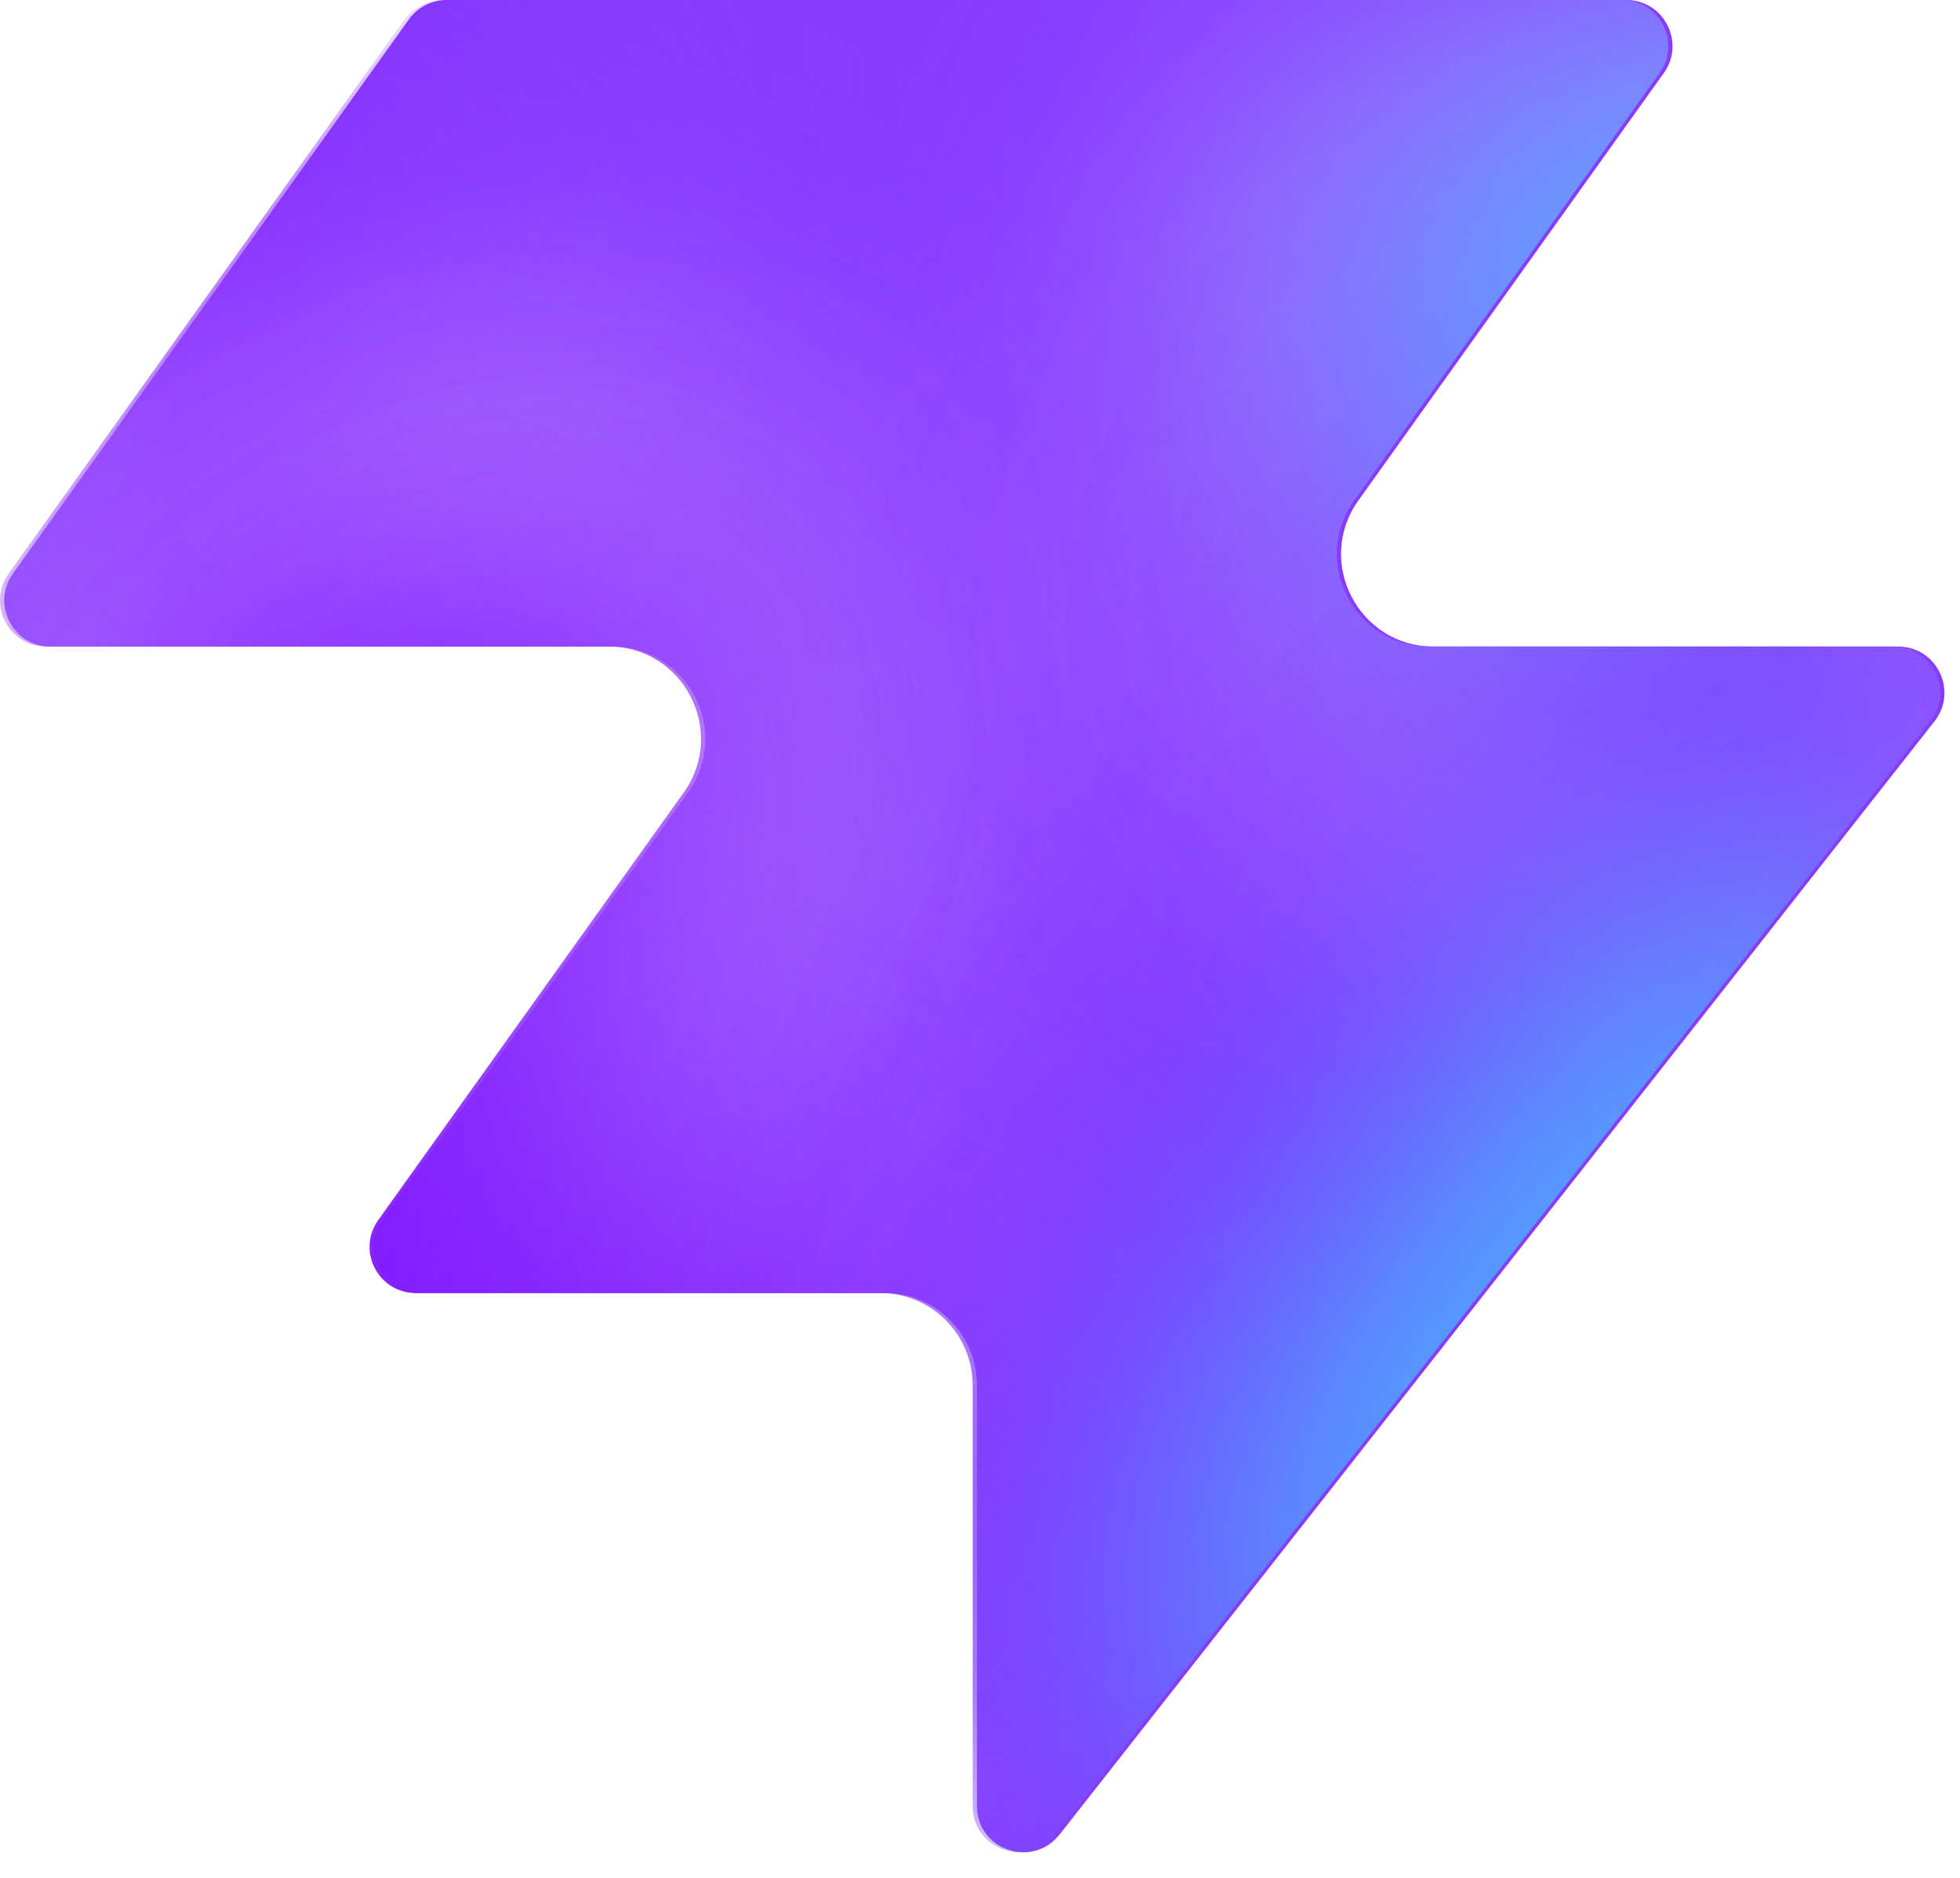
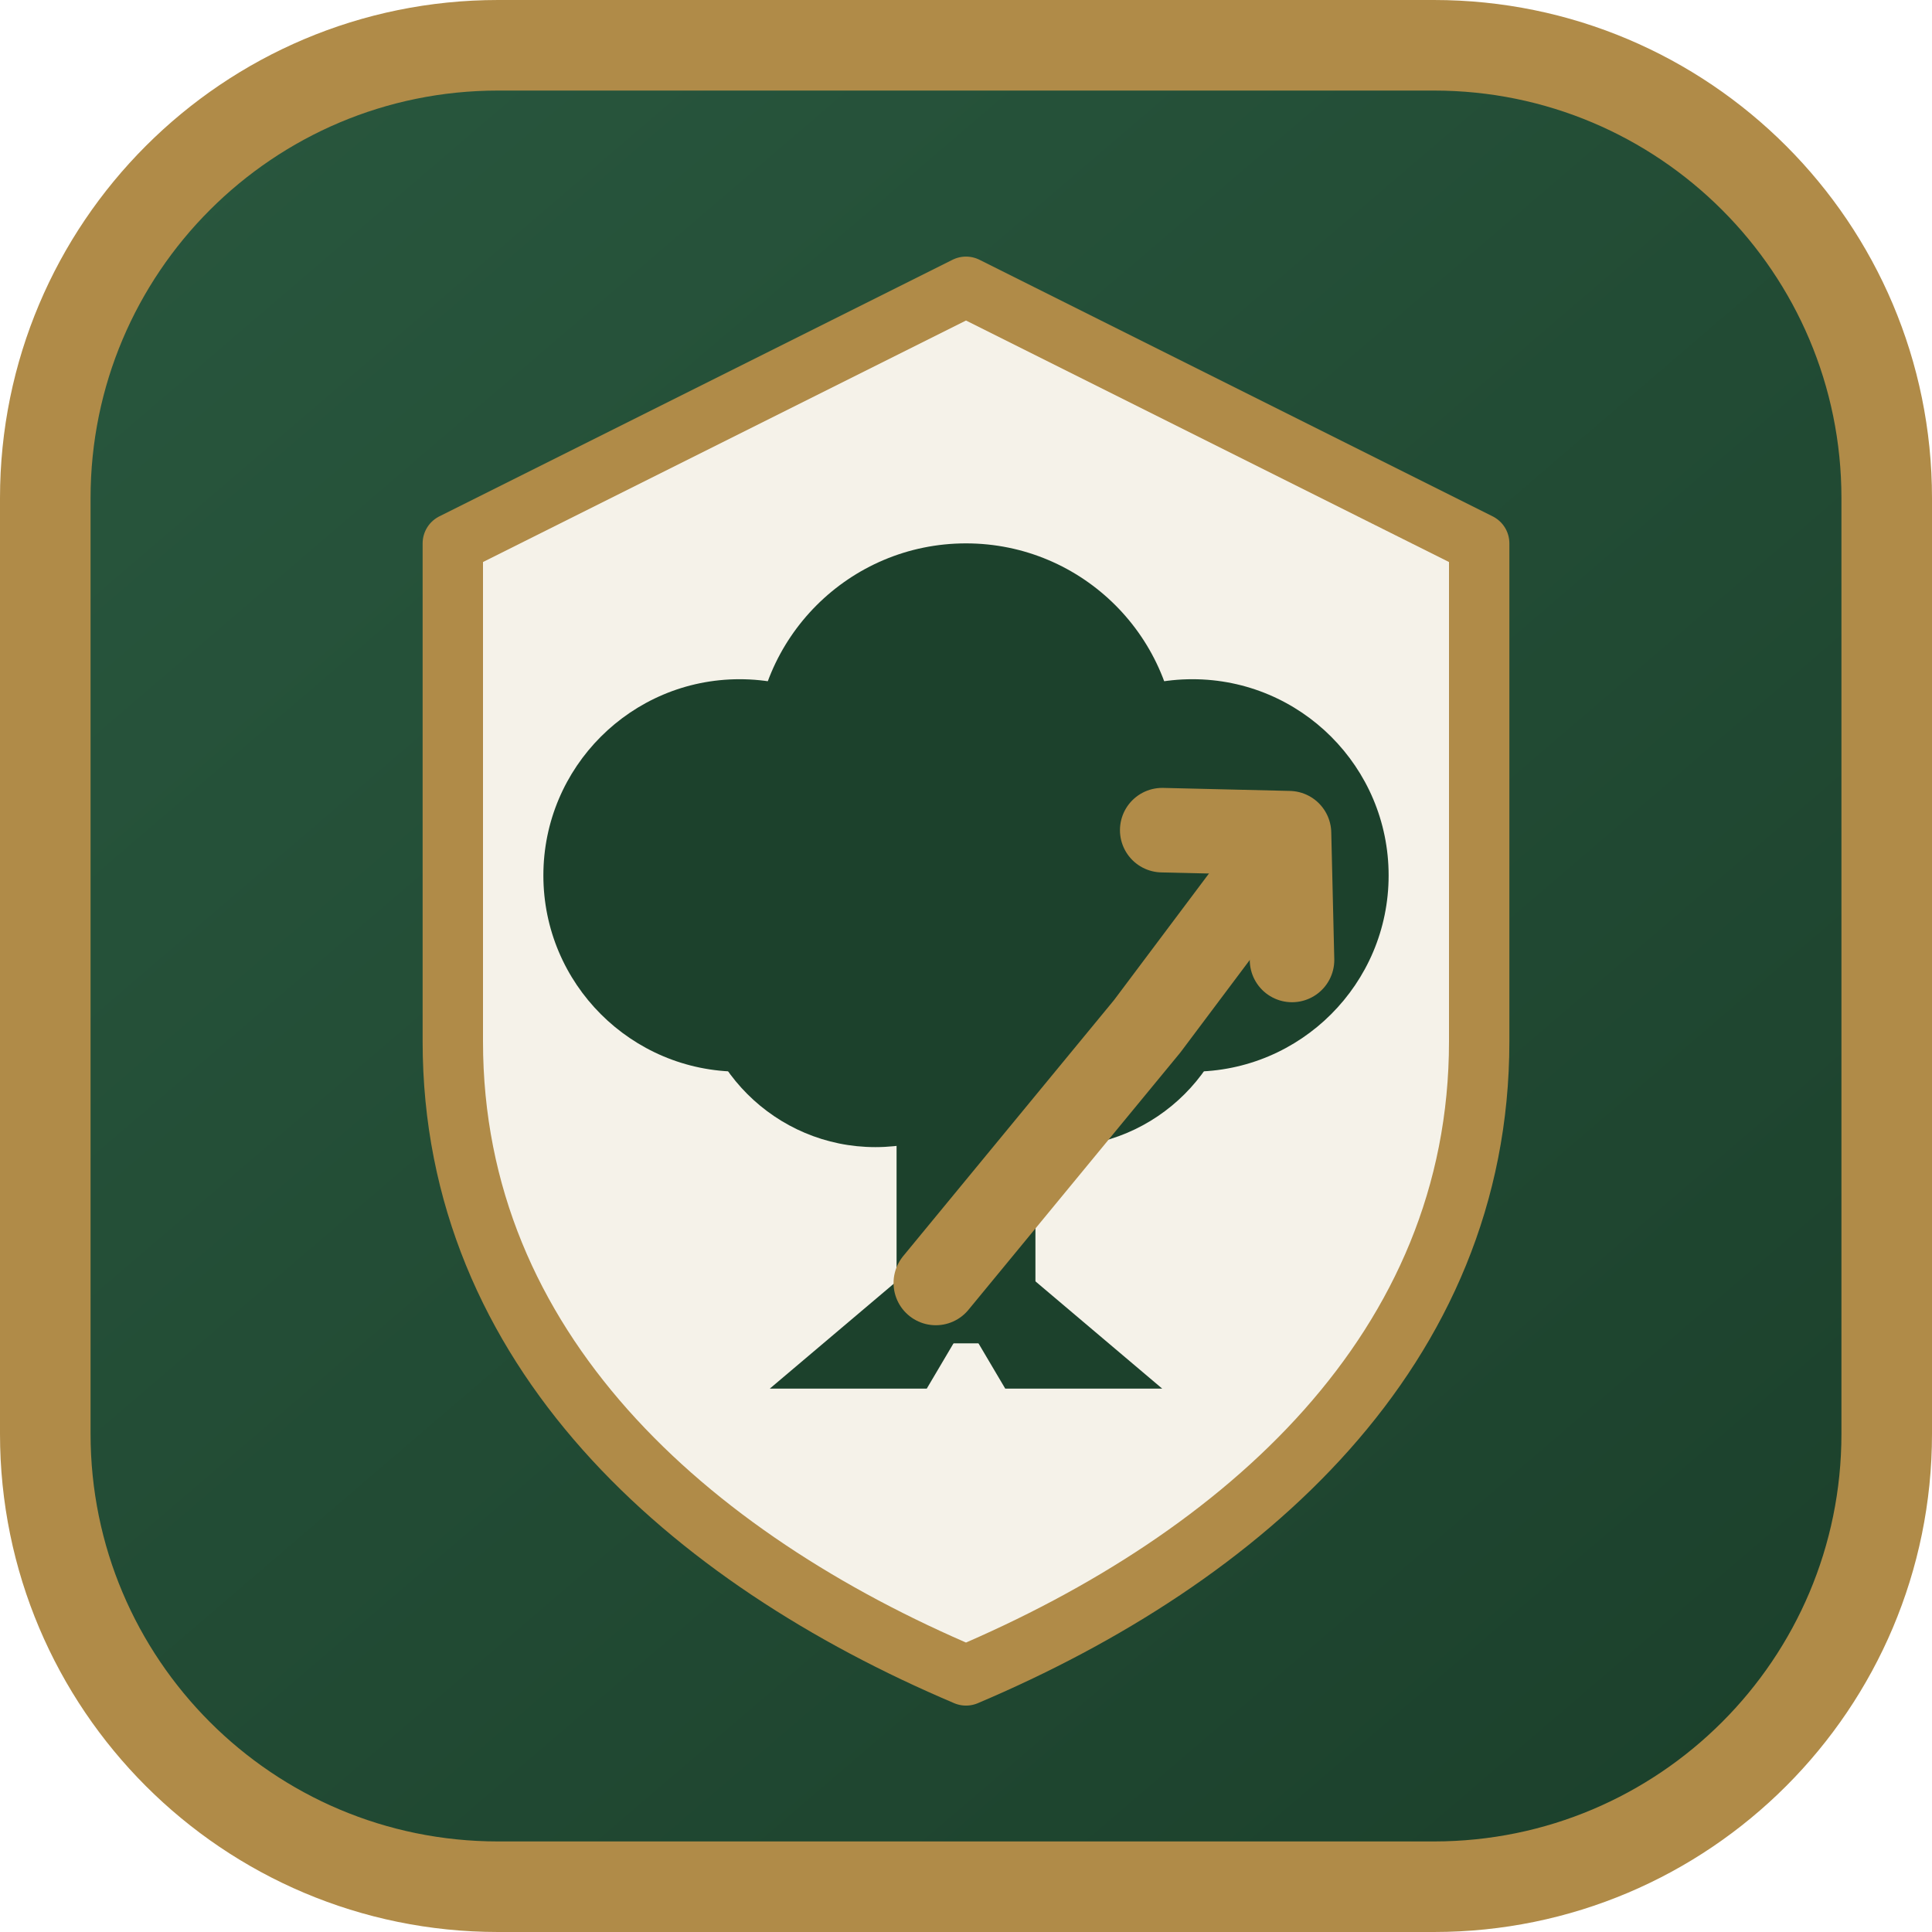
- <svg xmlns="http://www.w3.org/2000/svg" width="48" height="46" fill="none" viewBox="0 0 48 46">
-   <path fill="#863bff" d="M25.946 44.938c-.664.845-2.021.375-2.021-.698V33.937a2.26 2.26 0 0 0-2.262-2.262H10.287c-.92 0-1.456-1.04-.92-1.788l7.48-10.471c1.07-1.497 0-3.578-1.842-3.578H1.237c-.92 0-1.456-1.04-.92-1.788L10.013.474c.214-.297.556-.474.92-.474h28.894c.92 0 1.456 1.04.92 1.788l-7.48 10.471c-1.07 1.498 0 3.579 1.842 3.579h11.377c.943 0 1.473 1.088.89 1.83L25.947 44.94z" style="fill:#863bff;fill:color(display-p3 .525 .23 1);fill-opacity:1" />
-   <mask id="a" width="48" height="46" x="0" y="0" maskUnits="userSpaceOnUse" style="mask-type:alpha">
-     <path fill="#000" d="M25.842 44.938c-.664.844-2.021.375-2.021-.698V33.937a2.26 2.26 0 0 0-2.262-2.262H10.183c-.92 0-1.456-1.04-.92-1.788l7.48-10.471c1.07-1.498 0-3.579-1.842-3.579H1.133c-.92 0-1.456-1.04-.92-1.787L9.91.473c.214-.297.556-.474.92-.474h28.894c.92 0 1.456 1.04.92 1.788l-7.48 10.471c-1.07 1.498 0 3.578 1.842 3.578h11.377c.943 0 1.473 1.088.89 1.832L25.843 44.94z" style="fill:#000;fill-opacity:1" />
-   </mask>
-   <g mask="url(#a)">
-     <g filter="url(#b)">
-       <ellipse cx="5.508" cy="14.704" fill="#ede6ff" rx="5.508" ry="14.704" style="fill:#ede6ff;fill:color(display-p3 .927 .903 1);fill-opacity:1" transform="matrix(.00324 1 1 -.00324 -4.47 31.516)" />
-     </g>
-     <g filter="url(#c)">
-       <ellipse cx="10.399" cy="29.851" fill="#ede6ff" rx="10.399" ry="29.851" style="fill:#ede6ff;fill:color(display-p3 .927 .903 1);fill-opacity:1" transform="matrix(.00324 1 1 -.00324 -39.328 7.883)" />
-     </g>
-     <g filter="url(#d)">
-       <ellipse cx="5.508" cy="30.487" fill="#7e14ff" rx="5.508" ry="30.487" style="fill:#7e14ff;fill:color(display-p3 .492 .077 1);fill-opacity:1" transform="rotate(89.814 -25.913 -14.639)scale(1 -1)" />
-     </g>
-     <g filter="url(#e)">
-       <ellipse cx="5.508" cy="30.599" fill="#7e14ff" rx="5.508" ry="30.599" style="fill:#7e14ff;fill:color(display-p3 .492 .077 1);fill-opacity:1" transform="rotate(89.814 -32.644 -3.334)scale(1 -1)" />
-     </g>
-     <g filter="url(#f)">
-       <ellipse cx="5.508" cy="30.599" fill="#7e14ff" rx="5.508" ry="30.599" style="fill:#7e14ff;fill:color(display-p3 .492 .077 1);fill-opacity:1" transform="matrix(.00324 1 1 -.00324 -34.34 30.47)" />
-     </g>
-     <g filter="url(#g)">
-       <ellipse cx="14.072" cy="22.078" fill="#ede6ff" rx="14.072" ry="22.078" style="fill:#ede6ff;fill:color(display-p3 .927 .903 1);fill-opacity:1" transform="rotate(93.35 24.506 48.493)scale(-1 1)" />
-     </g>
-     <g filter="url(#h)">
-       <ellipse cx="3.47" cy="21.501" fill="#7e14ff" rx="3.47" ry="21.501" style="fill:#7e14ff;fill:color(display-p3 .492 .077 1);fill-opacity:1" transform="rotate(89.009 28.708 47.59)scale(-1 1)" />
-     </g>
-     <g filter="url(#i)">
-       <ellipse cx="3.47" cy="21.501" fill="#7e14ff" rx="3.47" ry="21.501" style="fill:#7e14ff;fill:color(display-p3 .492 .077 1);fill-opacity:1" transform="rotate(89.009 28.708 47.59)scale(-1 1)" />
-     </g>
-     <g filter="url(#j)">
-       <ellipse cx=".387" cy="8.972" fill="#7e14ff" rx="4.407" ry="29.108" style="fill:#7e14ff;fill:color(display-p3 .492 .077 1);fill-opacity:1" transform="rotate(39.51 .387 8.972)" />
-     </g>
-     <g filter="url(#k)">
-       <ellipse cx="47.523" cy="-6.092" fill="#7e14ff" rx="4.407" ry="29.108" style="fill:#7e14ff;fill:color(display-p3 .492 .077 1);fill-opacity:1" transform="rotate(37.892 47.523 -6.092)" />
-     </g>
-     <g filter="url(#l)">
-       <ellipse cx="41.412" cy="6.333" fill="#47bfff" rx="5.971" ry="9.665" style="fill:#47bfff;fill:color(display-p3 .28 .748 1);fill-opacity:1" transform="rotate(37.892 41.412 6.333)" />
-     </g>
-     <g filter="url(#m)">
-       <ellipse cx="-1.879" cy="38.332" fill="#7e14ff" rx="4.407" ry="29.108" style="fill:#7e14ff;fill:color(display-p3 .492 .077 1);fill-opacity:1" transform="rotate(37.892 -1.88 38.332)" />
-     </g>
-     <g filter="url(#n)">
-       <ellipse cx="-1.879" cy="38.332" fill="#7e14ff" rx="4.407" ry="29.108" style="fill:#7e14ff;fill:color(display-p3 .492 .077 1);fill-opacity:1" transform="rotate(37.892 -1.88 38.332)" />
-     </g>
-     <g filter="url(#o)">
-       <ellipse cx="35.651" cy="29.907" fill="#7e14ff" rx="4.407" ry="29.108" style="fill:#7e14ff;fill:color(display-p3 .492 .077 1);fill-opacity:1" transform="rotate(37.892 35.651 29.907)" />
-     </g>
-     <g filter="url(#p)">
-       <ellipse cx="38.418" cy="32.4" fill="#47bfff" rx="5.971" ry="15.297" style="fill:#47bfff;fill:color(display-p3 .28 .748 1);fill-opacity:1" transform="rotate(37.892 38.418 32.4)" />
-     </g>
+ <svg xmlns="http://www.w3.org/2000/svg" viewBox="0 0 64 64" role="img" aria-label="Oak Haven Yield">
+   <defs>
+     <linearGradient id="bg" x1="8" y1="4" x2="56" y2="60" gradientUnits="userSpaceOnUse">
+       <stop stop-color="#28563D" />
+       <stop offset="1" stop-color="#1C412C" />
+     </linearGradient>
+   </defs>
+   <rect x="1.5" y="1.5" width="61" height="61" rx="15" fill="url(#bg)" stroke="#B08B48" stroke-width="3" />
+   <path d="M32 9.5 49 18v16.5c0 10.2-7.8 17.1-17 21-9.2-3.9-17-10.8-17-21V18Z" fill="#F5F2E9" stroke="#B08B48" stroke-width="2" stroke-linejoin="round" />
+   <g fill="#1C412C">
+     <circle cx="32" cy="25" r="7" />
+     <circle cx="24.5" cy="29" r="6.5" />
+     <circle cx="39.5" cy="29" r="6.5" />
+     <circle cx="29" cy="32" r="6" />
+     <circle cx="35" cy="32" r="6" />
+     <path d="M29.7 30.5h4.6v14h-4.6z" />
+     <path d="M32 40.5 25.5 46h5.2l1.3-2.2 1.3 2.2h5.2Z" />
  </g>
-   <defs>
-     <filter id="b" width="60.045" height="41.654" x="-19.77" y="16.149" color-interpolation-filters="sRGB" filterUnits="userSpaceOnUse">
-       <feFlood flood-opacity="0" result="BackgroundImageFix" />
-       <feBlend in="SourceGraphic" in2="BackgroundImageFix" result="shape" />
-       <feGaussianBlur result="effect1_foregroundBlur_2002_17158" stdDeviation="7.659" />
-     </filter>
-     <filter id="c" width="90.34" height="51.437" x="-54.613" y="-7.533" color-interpolation-filters="sRGB" filterUnits="userSpaceOnUse">
-       <feFlood flood-opacity="0" result="BackgroundImageFix" />
-       <feBlend in="SourceGraphic" in2="BackgroundImageFix" result="shape" />
-       <feGaussianBlur result="effect1_foregroundBlur_2002_17158" stdDeviation="7.659" />
-     </filter>
-     <filter id="d" width="79.355" height="29.4" x="-49.64" y="2.03" color-interpolation-filters="sRGB" filterUnits="userSpaceOnUse">
-       <feFlood flood-opacity="0" result="BackgroundImageFix" />
-       <feBlend in="SourceGraphic" in2="BackgroundImageFix" result="shape" />
-       <feGaussianBlur result="effect1_foregroundBlur_2002_17158" stdDeviation="4.596" />
-     </filter>
-     <filter id="e" width="79.579" height="29.4" x="-45.045" y="20.029" color-interpolation-filters="sRGB" filterUnits="userSpaceOnUse">
-       <feFlood flood-opacity="0" result="BackgroundImageFix" />
-       <feBlend in="SourceGraphic" in2="BackgroundImageFix" result="shape" />
-       <feGaussianBlur result="effect1_foregroundBlur_2002_17158" stdDeviation="4.596" />
-     </filter>
-     <filter id="f" width="79.579" height="29.4" x="-43.513" y="21.178" color-interpolation-filters="sRGB" filterUnits="userSpaceOnUse">
-       <feFlood flood-opacity="0" result="BackgroundImageFix" />
-       <feBlend in="SourceGraphic" in2="BackgroundImageFix" result="shape" />
-       <feGaussianBlur result="effect1_foregroundBlur_2002_17158" stdDeviation="4.596" />
-     </filter>
-     <filter id="g" width="74.749" height="58.852" x="15.756" y="-17.901" color-interpolation-filters="sRGB" filterUnits="userSpaceOnUse">
-       <feFlood flood-opacity="0" result="BackgroundImageFix" />
-       <feBlend in="SourceGraphic" in2="BackgroundImageFix" result="shape" />
-       <feGaussianBlur result="effect1_foregroundBlur_2002_17158" stdDeviation="7.659" />
-     </filter>
-     <filter id="h" width="61.377" height="25.362" x="23.548" y="2.284" color-interpolation-filters="sRGB" filterUnits="userSpaceOnUse">
-       <feFlood flood-opacity="0" result="BackgroundImageFix" />
-       <feBlend in="SourceGraphic" in2="BackgroundImageFix" result="shape" />
-       <feGaussianBlur result="effect1_foregroundBlur_2002_17158" stdDeviation="4.596" />
-     </filter>
-     <filter id="i" width="61.377" height="25.362" x="23.548" y="2.284" color-interpolation-filters="sRGB" filterUnits="userSpaceOnUse">
-       <feFlood flood-opacity="0" result="BackgroundImageFix" />
-       <feBlend in="SourceGraphic" in2="BackgroundImageFix" result="shape" />
-       <feGaussianBlur result="effect1_foregroundBlur_2002_17158" stdDeviation="4.596" />
-     </filter>
-     <filter id="j" width="56.045" height="63.649" x="-27.636" y="-22.853" color-interpolation-filters="sRGB" filterUnits="userSpaceOnUse">
-       <feFlood flood-opacity="0" result="BackgroundImageFix" />
-       <feBlend in="SourceGraphic" in2="BackgroundImageFix" result="shape" />
-       <feGaussianBlur result="effect1_foregroundBlur_2002_17158" stdDeviation="4.596" />
-     </filter>
-     <filter id="k" width="54.814" height="64.646" x="20.116" y="-38.415" color-interpolation-filters="sRGB" filterUnits="userSpaceOnUse">
-       <feFlood flood-opacity="0" result="BackgroundImageFix" />
-       <feBlend in="SourceGraphic" in2="BackgroundImageFix" result="shape" />
-       <feGaussianBlur result="effect1_foregroundBlur_2002_17158" stdDeviation="4.596" />
-     </filter>
-     <filter id="l" width="33.541" height="35.313" x="24.641" y="-11.323" color-interpolation-filters="sRGB" filterUnits="userSpaceOnUse">
-       <feFlood flood-opacity="0" result="BackgroundImageFix" />
-       <feBlend in="SourceGraphic" in2="BackgroundImageFix" result="shape" />
-       <feGaussianBlur result="effect1_foregroundBlur_2002_17158" stdDeviation="4.596" />
-     </filter>
-     <filter id="m" width="54.814" height="64.646" x="-29.286" y="6.009" color-interpolation-filters="sRGB" filterUnits="userSpaceOnUse">
-       <feFlood flood-opacity="0" result="BackgroundImageFix" />
-       <feBlend in="SourceGraphic" in2="BackgroundImageFix" result="shape" />
-       <feGaussianBlur result="effect1_foregroundBlur_2002_17158" stdDeviation="4.596" />
-     </filter>
-     <filter id="n" width="54.814" height="64.646" x="-29.286" y="6.009" color-interpolation-filters="sRGB" filterUnits="userSpaceOnUse">
-       <feFlood flood-opacity="0" result="BackgroundImageFix" />
-       <feBlend in="SourceGraphic" in2="BackgroundImageFix" result="shape" />
-       <feGaussianBlur result="effect1_foregroundBlur_2002_17158" stdDeviation="4.596" />
-     </filter>
-     <filter id="o" width="54.814" height="64.646" x="8.244" y="-2.416" color-interpolation-filters="sRGB" filterUnits="userSpaceOnUse">
-       <feFlood flood-opacity="0" result="BackgroundImageFix" />
-       <feBlend in="SourceGraphic" in2="BackgroundImageFix" result="shape" />
-       <feGaussianBlur result="effect1_foregroundBlur_2002_17158" stdDeviation="4.596" />
-     </filter>
-     <filter id="p" width="39.409" height="43.623" x="18.713" y="10.588" color-interpolation-filters="sRGB" filterUnits="userSpaceOnUse">
-       <feFlood flood-opacity="0" result="BackgroundImageFix" />
-       <feBlend in="SourceGraphic" in2="BackgroundImageFix" result="shape" />
-       <feGaussianBlur result="effect1_foregroundBlur_2002_17158" stdDeviation="4.596" />
-     </filter>
-   </defs>
+   <path d="M31 42.5 38 34l4.5-6" fill="none" stroke="#B08B48" stroke-width="2.8" stroke-linecap="round" stroke-linejoin="round" />
+   <path d="m38.5 27.5 4.2.1.1 4.2" fill="none" stroke="#B08B48" stroke-width="2.8" stroke-linecap="round" stroke-linejoin="round" />
</svg>
